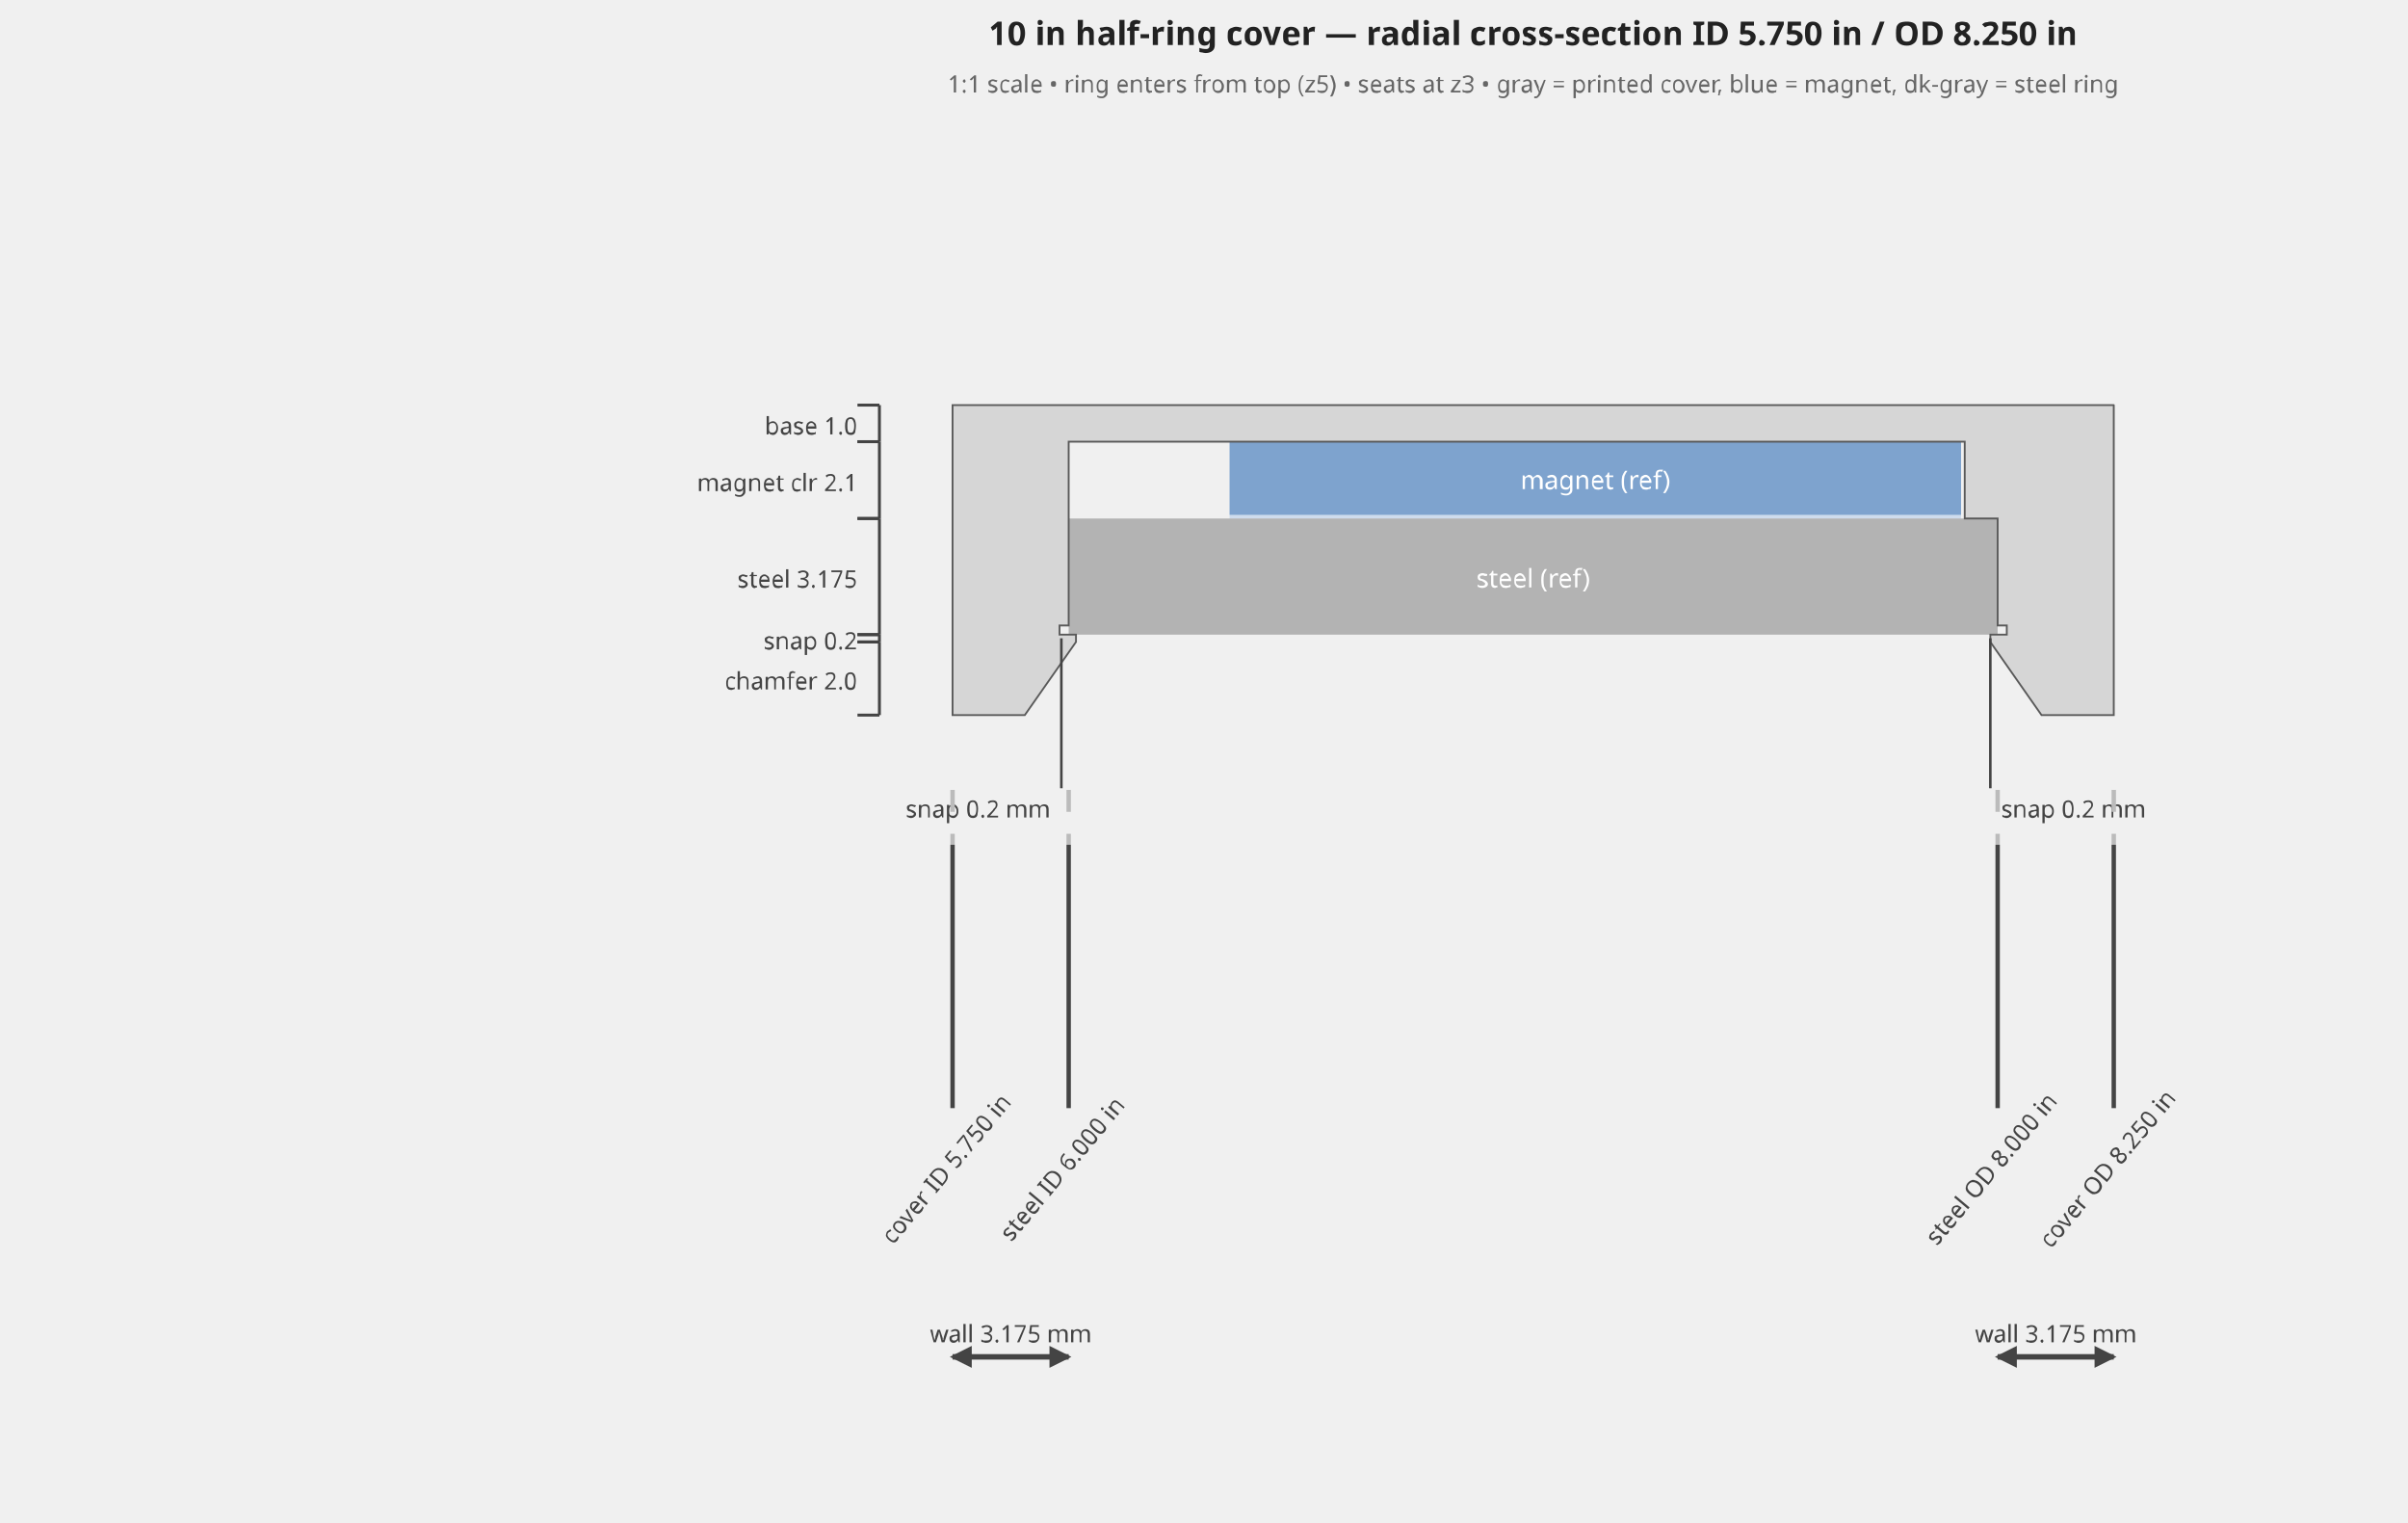
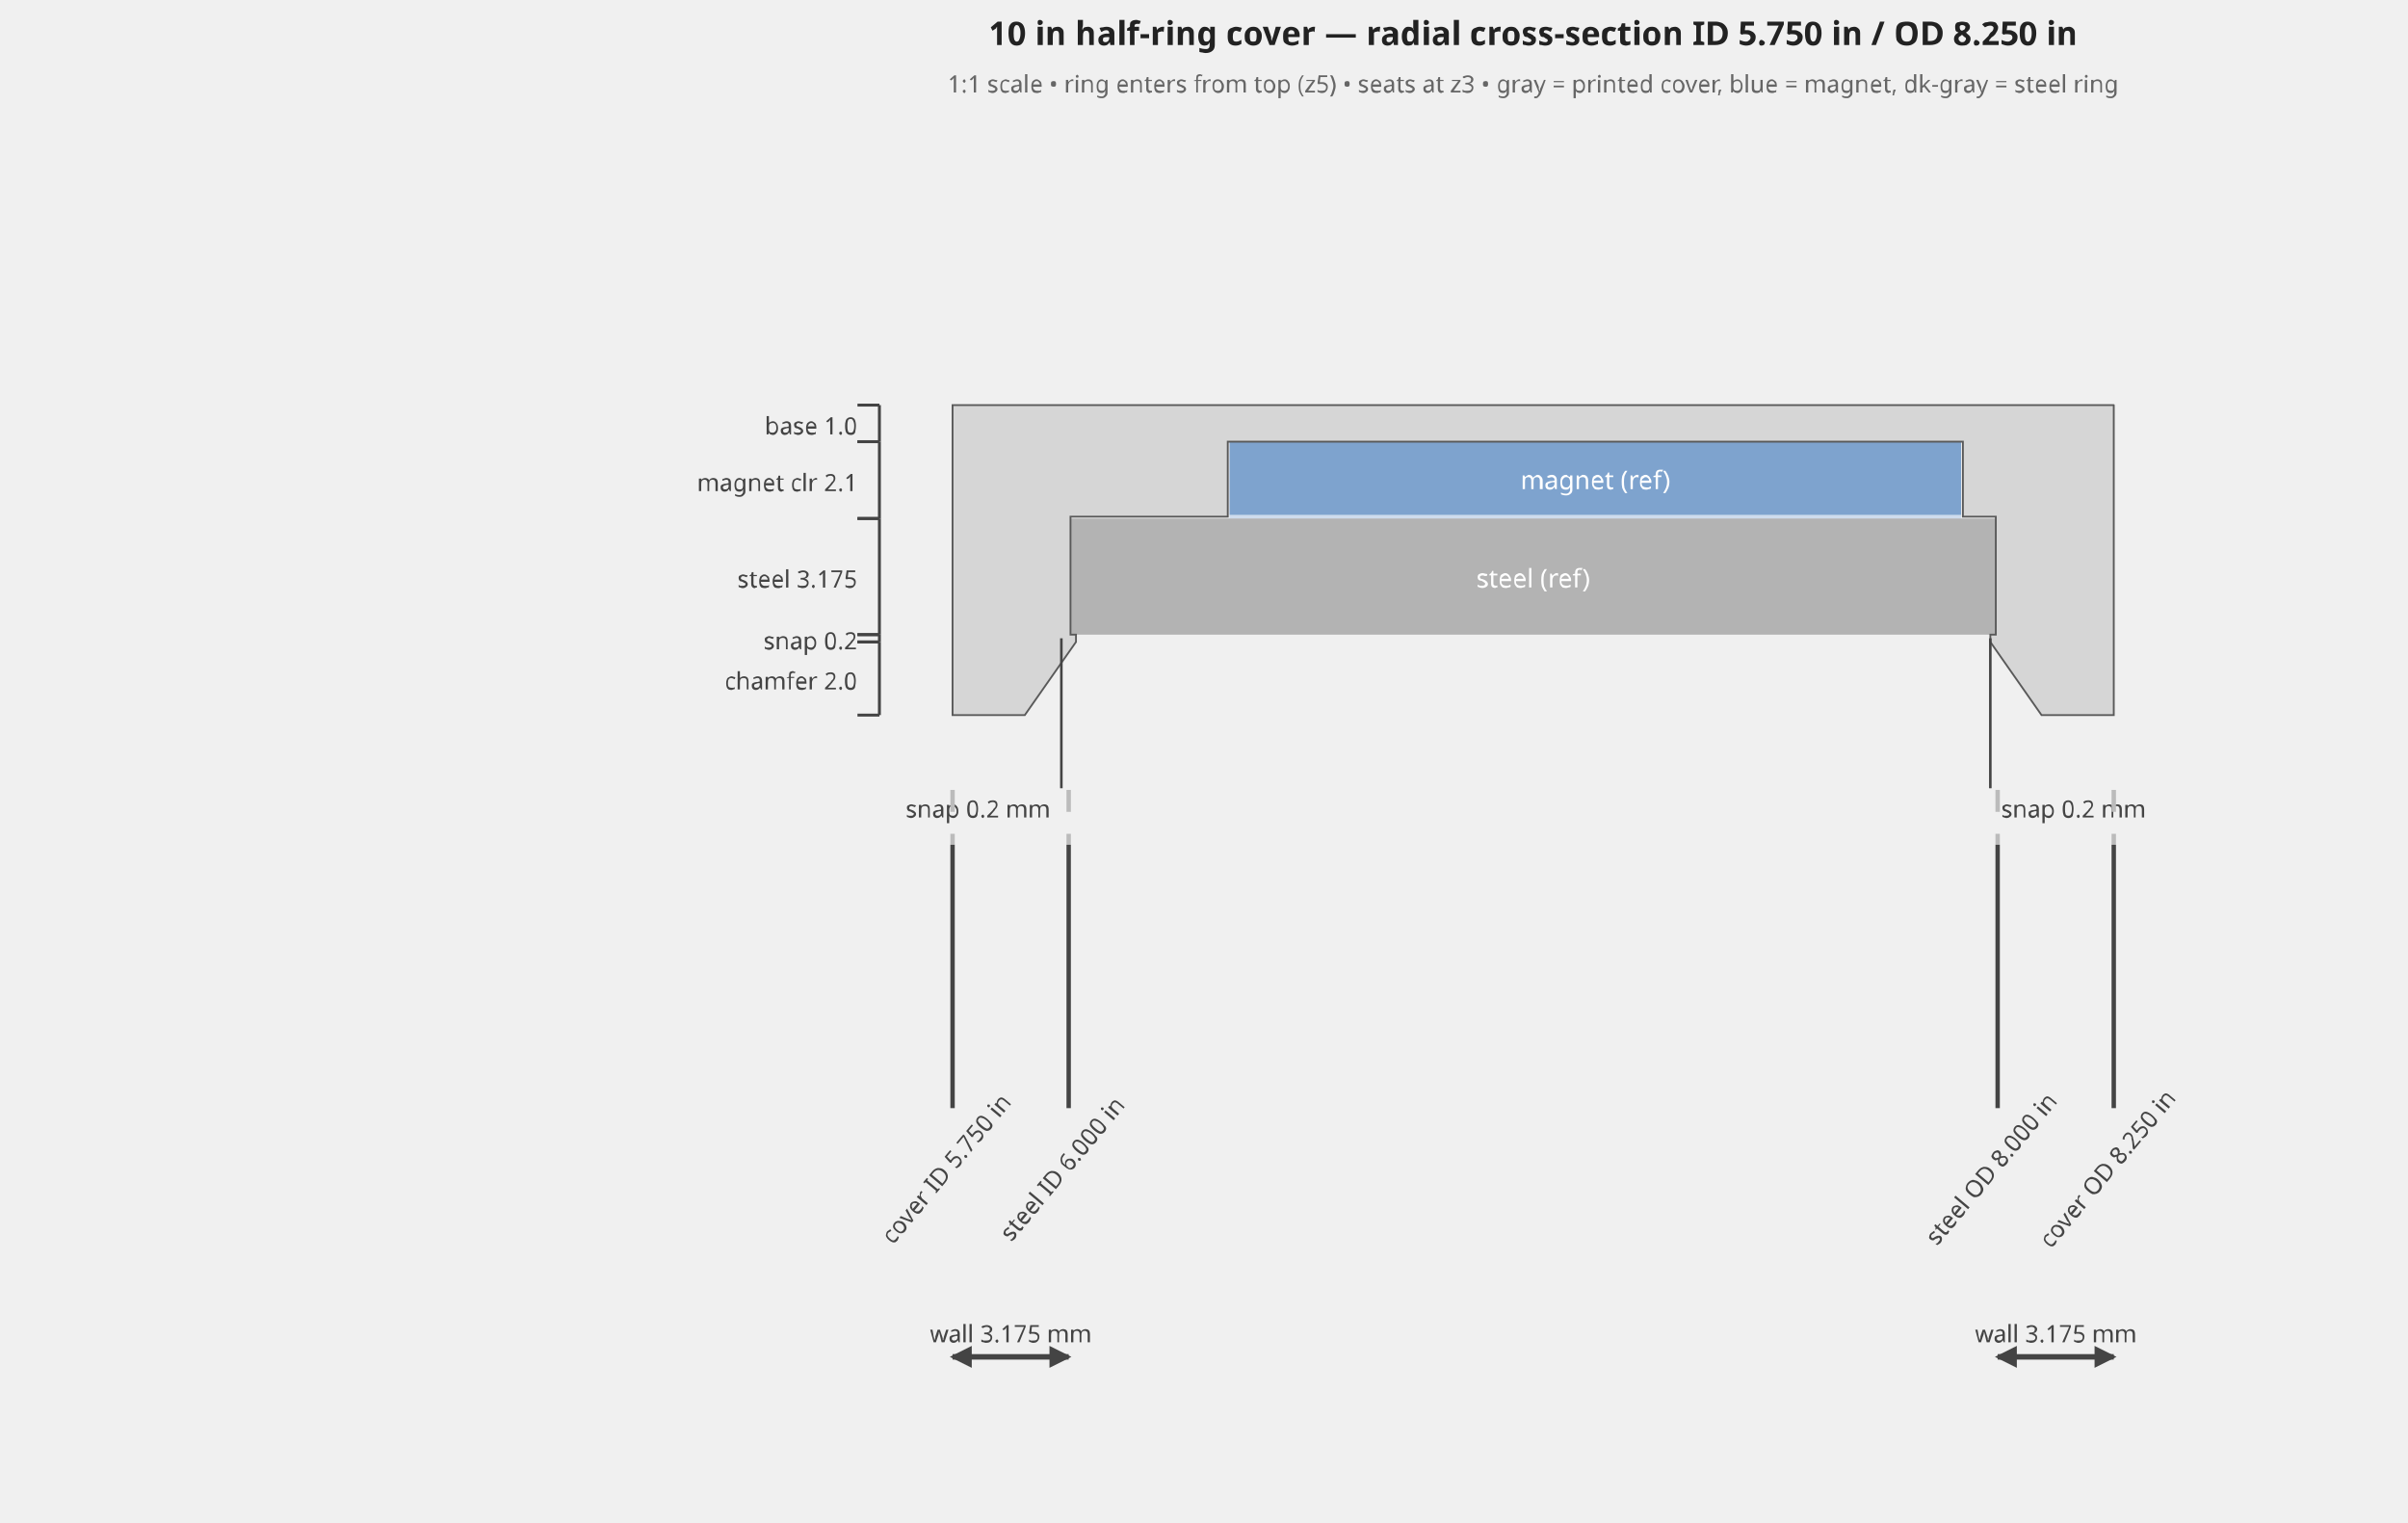
<svg xmlns="http://www.w3.org/2000/svg" width="65.8mm" height="41.6mm" viewBox="46.980 -11.045 65.840 41.565">
  <defs>
    <marker id="a1" markerWidth="4" markerHeight="4" refX="3.5" refY="2" orient="auto">
      <path d="M0,0 L4,2 L0,4 Z" fill="#444" />
    </marker>
    <marker id="a2" markerWidth="4" markerHeight="4" refX="0.5" refY="2" orient="auto">
      <path d="M4,0 L0,2 L4,4 Z" fill="#444" />
    </marker>
  </defs>
  <text x="88.900" y="-9.845" text-anchor="middle" font-family="sans-serif" font-size="0.9" font-weight="bold" fill="#222">10 in half-ring cover — radial cross-section  ID 5.750 in / OD 8.250 in</text>
  <text x="88.900" y="-8.545" text-anchor="middle" font-family="sans-serif" font-size="0.65" font-weight="normal" fill="#666">1:1 scale • ring enters from top (z5) • seats at z3 • gray = printed cover, blue = magnet, dk-gray = steel ring</text>
  <rect x="80.600" y="1.000" width="20.000" height="2.100" fill="#4a90e2" fill-opacity="0.2" stroke="none" />
  <rect x="80.600" y="1.000" width="20.000" height="2.000" fill="#2e6bb0" fill-opacity="0.5" stroke="none" />
  <rect x="76.200" y="3.100" width="25.400" height="3.175" fill="#777" fill-opacity="0.5" stroke="none" />
  <text x="88.900" y="4.987" text-anchor="middle" font-family="sans-serif" font-size="0.7" font-weight="normal" fill="white">steel (ref)</text>
  <text x="90.600" y="2.300" text-anchor="middle" font-family="sans-serif" font-size="0.7" font-weight="normal" fill="white">magnet (ref)</text>
  <g transform="scale(1,-1)" stroke-linecap="round">
    <g fill="rgb(214,214,214)" stroke="rgb(89,89,89)" stroke-width="0.05" id="cover">
-       <path d="M 104.775,0.0 L 73.025,0.0 L 73.025,-8.475 L 75.0,-8.475 Q 75.694,-7.484 76.4,-6.475 L 76.4,-6.275 L 75.95,-6.275 L 75.95,-6.025 L 76.2,-6.025 L 76.2,-1.0 L 100.7,-1.0 L 100.7,-3.1 L 101.6,-3.1 L 101.6,-6.025 L 101.85,-6.025 L 101.85,-6.275 L 101.4,-6.275 L 101.4,-6.475 Q 102.095,-7.468 102.8,-8.475 L 104.775,-8.475 L 104.775,0.0" />
+       <path d="M 104.775,0.0 L 73.025,0.0 L 73.025,-8.475 L 75.0,-8.475 Q 75.694,-7.484 76.4,-6.475 L 76.4,-6.275 L 76.25,-6.275 L 76.25,-3.05 L 80.55,-3.05 L 80.55,-1.0 L 100.65,-1.0 L 100.65,-3.05 L 101.55,-3.05 L 101.55,-6.275 L 101.4,-6.275 L 101.4,-6.475 Q 102.095,-7.468 102.8,-8.475 L 104.775,-8.475 L 104.775,0.0" />
    </g>
  </g>
  <line x1="70.425" y1="0.000" x2="71.025" y2="0.000" stroke="#444" stroke-width="0.08" />
  <line x1="70.425" y1="1.000" x2="71.025" y2="1.000" stroke="#444" stroke-width="0.08" />
  <line x1="71.025" y1="0.000" x2="71.025" y2="1.000" stroke="#444" stroke-width="0.08" />
  <text x="70.425" y="0.800" text-anchor="end" font-family="sans-serif" font-size="0.65" font-weight="normal" fill="#444">base 1.0</text>
  <line x1="70.425" y1="1.000" x2="71.025" y2="1.000" stroke="#444" stroke-width="0.08" />
  <line x1="70.425" y1="3.100" x2="71.025" y2="3.100" stroke="#444" stroke-width="0.08" />
  <line x1="71.025" y1="1.000" x2="71.025" y2="3.100" stroke="#444" stroke-width="0.08" />
  <text x="70.425" y="2.350" text-anchor="end" font-family="sans-serif" font-size="0.65" font-weight="normal" fill="#444">magnet clr 2.1</text>
  <line x1="70.425" y1="3.100" x2="71.025" y2="3.100" stroke="#444" stroke-width="0.08" />
  <line x1="70.425" y1="6.275" x2="71.025" y2="6.275" stroke="#444" stroke-width="0.08" />
  <line x1="71.025" y1="3.100" x2="71.025" y2="6.275" stroke="#444" stroke-width="0.08" />
  <text x="70.425" y="4.987" text-anchor="end" font-family="sans-serif" font-size="0.65" font-weight="normal" fill="#444">steel 3.175</text>
  <line x1="70.425" y1="6.275" x2="71.025" y2="6.275" stroke="#444" stroke-width="0.08" />
  <line x1="70.425" y1="6.475" x2="71.025" y2="6.475" stroke="#444" stroke-width="0.08" />
  <line x1="71.025" y1="6.275" x2="71.025" y2="6.475" stroke="#444" stroke-width="0.08" />
  <text x="70.425" y="6.675" text-anchor="end" font-family="sans-serif" font-size="0.65" font-weight="normal" fill="#444">snap 0.2</text>
  <line x1="70.425" y1="6.475" x2="71.025" y2="6.475" stroke="#444" stroke-width="0.08" />
  <line x1="70.425" y1="8.475" x2="71.025" y2="8.475" stroke="#444" stroke-width="0.08" />
  <line x1="71.025" y1="6.475" x2="71.025" y2="8.475" stroke="#444" stroke-width="0.08" />
  <text x="70.425" y="7.775" text-anchor="end" font-family="sans-serif" font-size="0.65" font-weight="normal" fill="#444">chamfer 2.0</text>
  <line x1="76.000" y1="6.375" x2="76.000" y2="10.475" stroke="#444" stroke-width="0.07" />
  <text x="75.700" y="11.275" text-anchor="end" font-family="sans-serif" font-size="0.65" font-weight="normal" fill="#444">snap 0.2 mm</text>
  <line x1="101.400" y1="6.375" x2="101.400" y2="10.475" stroke="#444" stroke-width="0.07" />
  <text x="101.700" y="11.275" text-anchor="start" font-family="sans-serif" font-size="0.65" font-weight="normal" fill="#444">snap 0.2 mm</text>
  <line x1="73.025" y1="10.520" x2="73.025" y2="12.020" stroke="#bbb" stroke-width="0.12" stroke-dasharray="0.6,0.6" />
  <line x1="73.025" y1="12.020" x2="73.025" y2="19.220" stroke="#444" stroke-width="0.12" />
  <text x="73.025" y="21.020" text-anchor="middle" font-family="sans-serif" font-size="0.65" font-weight="normal" fill="#444" transform="rotate(-50,73.025,21.020)">cover ID 5.750 in</text>
  <line x1="76.200" y1="10.520" x2="76.200" y2="12.020" stroke="#bbb" stroke-width="0.12" stroke-dasharray="0.6,0.6" />
  <line x1="76.200" y1="12.020" x2="76.200" y2="19.220" stroke="#444" stroke-width="0.12" />
  <text x="76.200" y="21.020" text-anchor="middle" font-family="sans-serif" font-size="0.65" font-weight="normal" fill="#444" transform="rotate(-50,76.200,21.020)">steel ID 6.000 in</text>
  <line x1="101.600" y1="10.520" x2="101.600" y2="12.020" stroke="#bbb" stroke-width="0.12" stroke-dasharray="0.6,0.6" />
  <line x1="101.600" y1="12.020" x2="101.600" y2="19.220" stroke="#444" stroke-width="0.12" />
  <text x="101.600" y="21.020" text-anchor="middle" font-family="sans-serif" font-size="0.65" font-weight="normal" fill="#444" transform="rotate(-50,101.600,21.020)">steel OD 8.000 in</text>
  <line x1="104.775" y1="10.520" x2="104.775" y2="12.020" stroke="#bbb" stroke-width="0.12" stroke-dasharray="0.6,0.6" />
  <line x1="104.775" y1="12.020" x2="104.775" y2="19.220" stroke="#444" stroke-width="0.12" />
  <text x="104.775" y="21.020" text-anchor="middle" font-family="sans-serif" font-size="0.65" font-weight="normal" fill="#444" transform="rotate(-50,104.775,21.020)">cover OD 8.250 in</text>
  <line x1="73.025" y1="26.020" x2="76.200" y2="26.020" stroke="#444" stroke-width="0.15" marker-start="url(#a2)" marker-end="url(#a1)" />
  <text x="74.612" y="25.620" text-anchor="middle" font-family="sans-serif" font-size="0.65" font-weight="normal" fill="#444">wall 3.175 mm</text>
  <line x1="101.600" y1="26.020" x2="104.775" y2="26.020" stroke="#444" stroke-width="0.15" marker-start="url(#a2)" marker-end="url(#a1)" />
  <text x="103.188" y="25.620" text-anchor="middle" font-family="sans-serif" font-size="0.65" font-weight="normal" fill="#444">wall 3.175 mm</text>
</svg>
